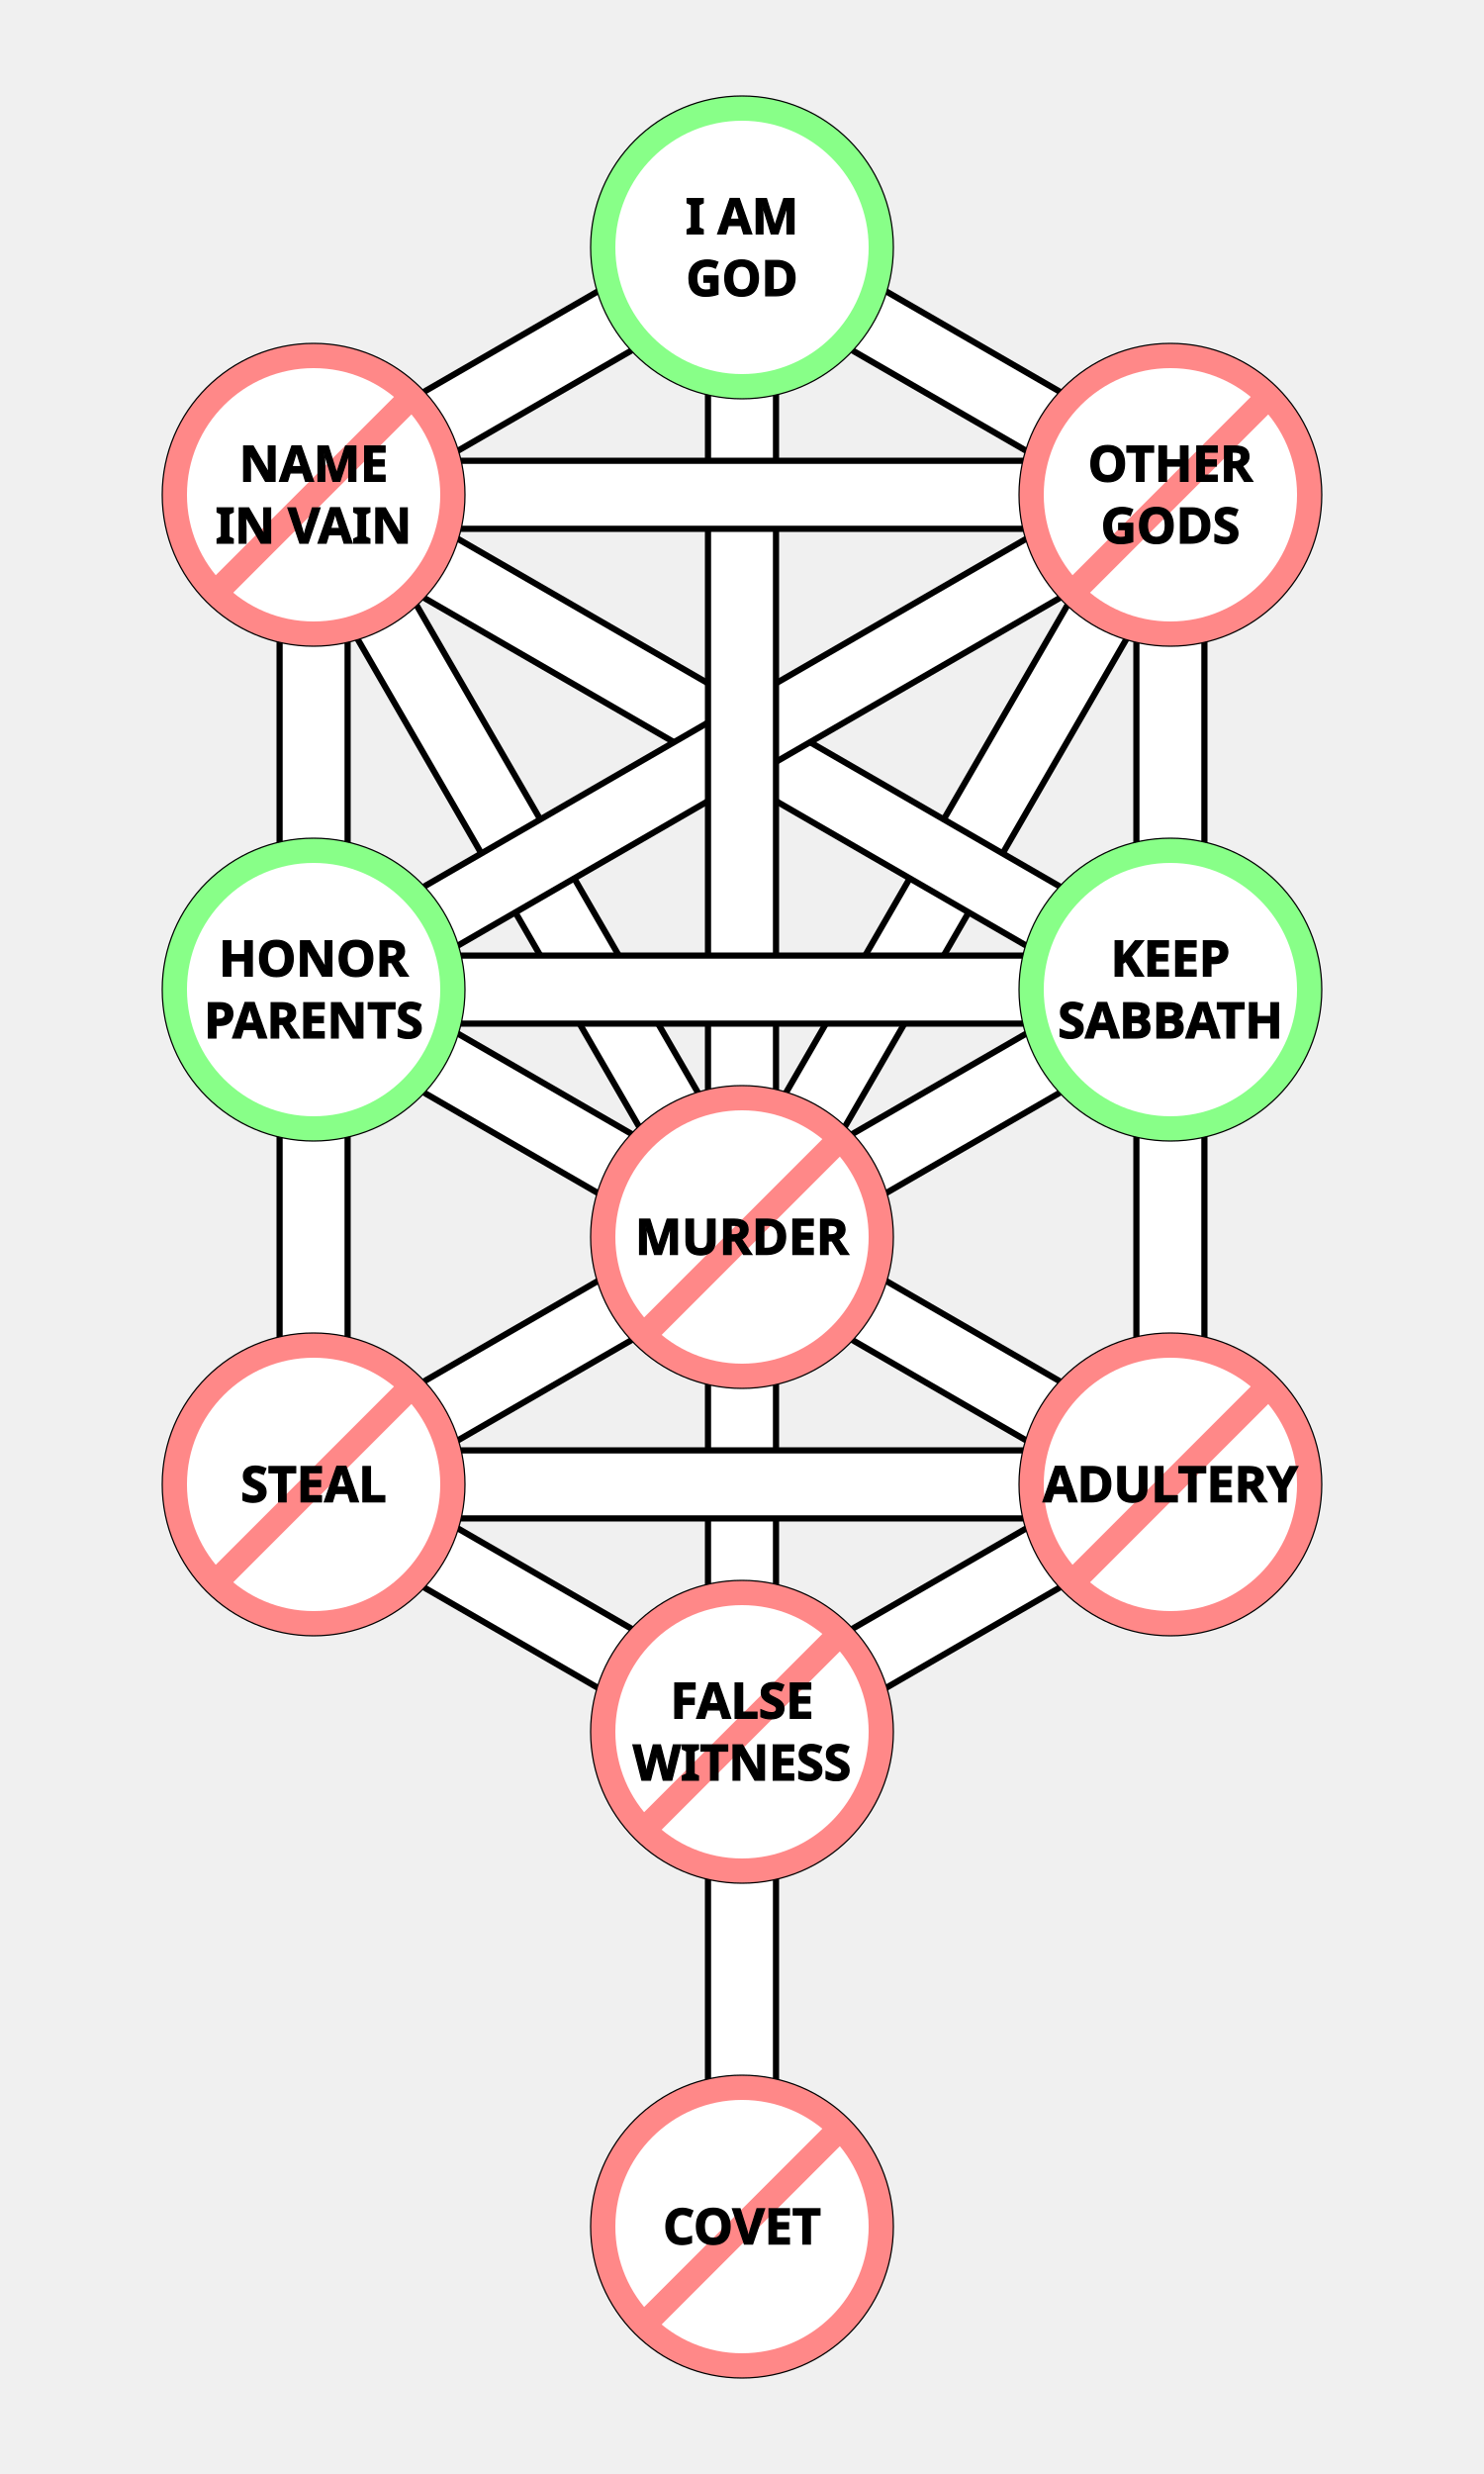
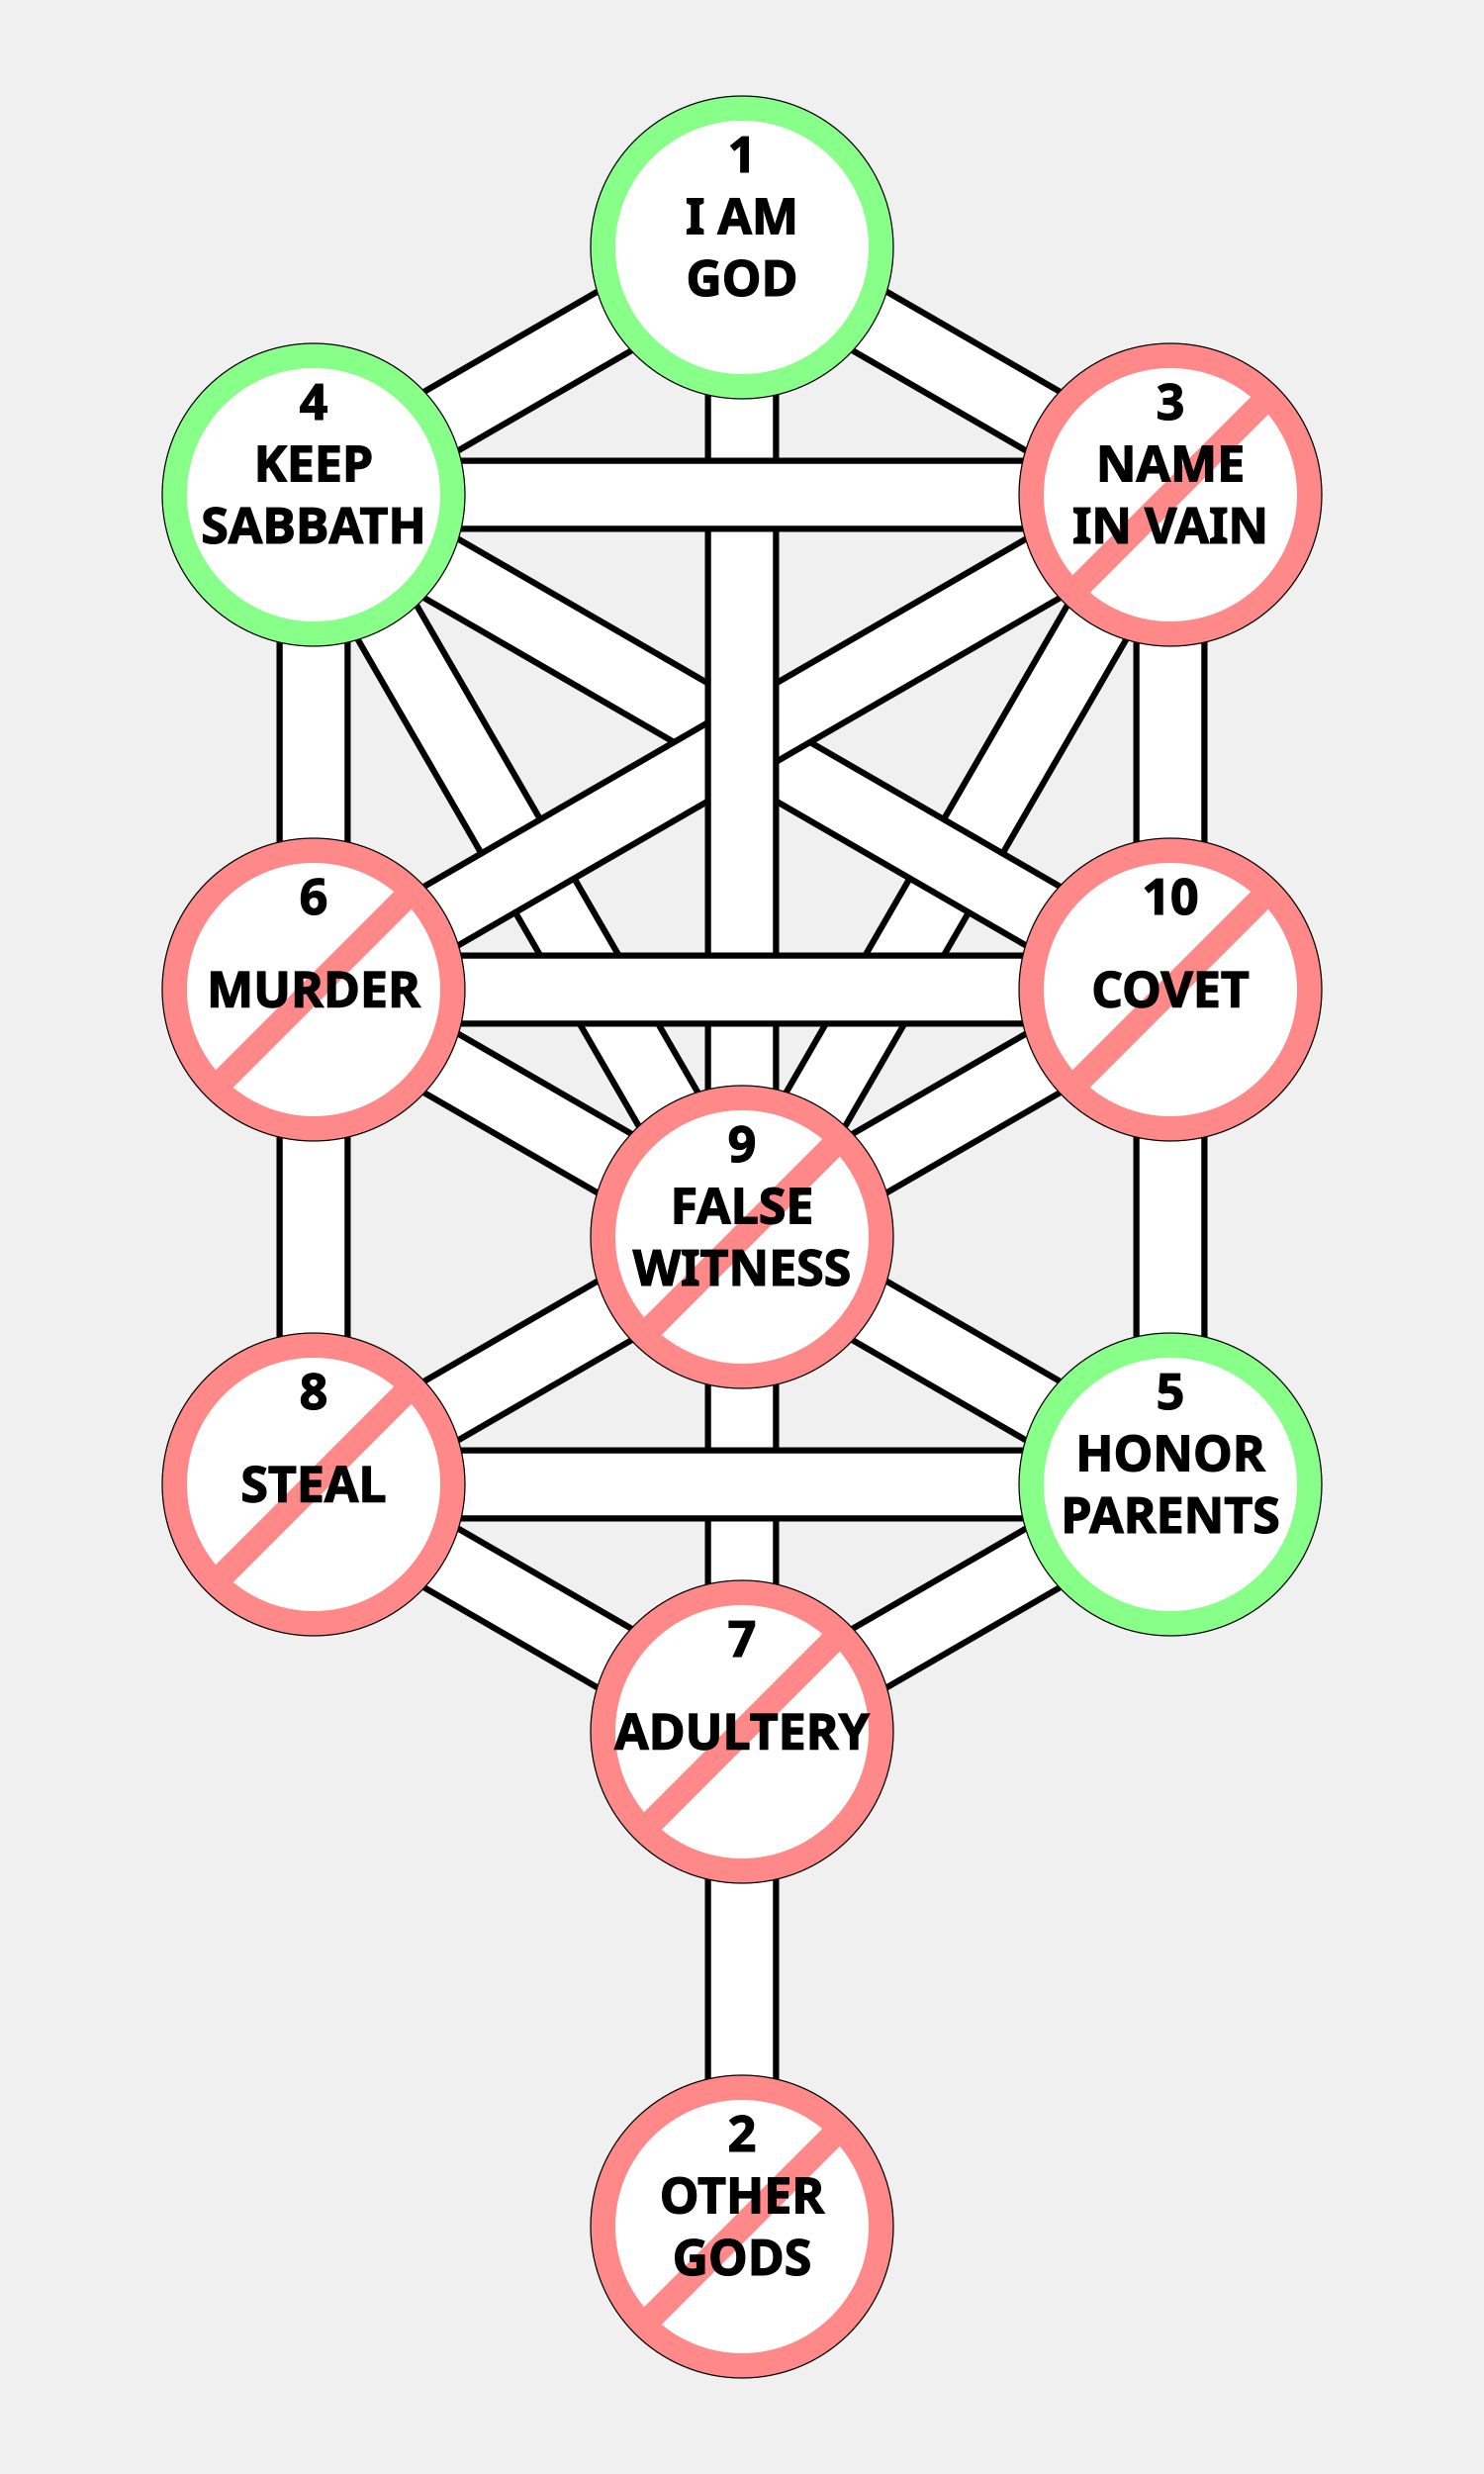
<svg xmlns="http://www.w3.org/2000/svg" xmlns:xlink="http://www.w3.org/1999/xlink" version="1.2" width="360" height="600" viewBox="-600 -1000 1200 2000" preserveAspectRatio="xMinYMin meet">
  <style type="text/css">

   g.midtext text {
      text-anchor: middle; 
      dominant-baseline: middle; 
   } 
   g.midtext textPath { 
      text-anchor: start; 
      dominant-baseline: middle; 
   }

</style>
  <defs>
    <g id="yes-sephira">
      <circle r="112.407" stroke="#88ff88" stroke-width="20" fill="white" />
      <circle r="122.407" stroke="black" stroke-width="1" fill="none" />
    </g>
    <g id="no-sephira">
      <circle r="112.407" stroke="#ff8888" stroke-width="20" fill="white" />
      <path stroke="#ff8888" stroke-width="20" d="M-86,86L86,-86)" />
      <circle r="122.407" stroke="black" stroke-width="1" fill="none" />
    </g>
    <path id="path-2" fill="none" d="M0,-800 L346.41,-600" />
    <path id="path-4" fill="none" d="M346.41,-600 v400" />
    <path id="path-5" fill="none" d="M-346.41,-600 L0,-800" />
    <path id="path-6" fill="none" d="M-346.41,-200 L346.41,-600" />
    <path id="path-8" fill="none" d="M-346.41,-200 L346.41,-200" />
    <path id="path-9" fill="none" d="M0,0 L346.41,-200" />
    <path id="path-11" fill="none" d="M0,0 L346.41,-600" />
    <path id="path-12" fill="none" d="M-346.41,-600 L-346.41,-200" />
    <path id="path-14" fill="none" d="M0,-800 L0,0" />
    <path id="path-16" fill="none" d="M-346.41,200 L346.41,200" />
    <path id="path-17" fill="none" d="M0,0 L346.41,200" />
    <path id="path-18" fill="none" d="M346.41,-200 v400" />
    <path id="path-20" fill="none" d="M-346.41,200 L0,400" />
    <path id="path-21" fill="none" d="M-346.41,-200 v400" />
    <path id="path-22" fill="none" d="M0,400 L346.41,200" />
    <path id="path-24" fill="none" d="M-346.41,-600 L346.41,-600" />
    <path id="path-25" fill="none" d="M0,0 v400" />
    <path id="path-27" fill="none" d="M-346.41,200 L0,0" />
    <path id="path-28" fill="none" d="M-346.41,-600 L0,0" />
    <path id="path-29" fill="none" d="M-346.41,-200 L0,0" />
    <path id="path-31" fill="none" d="M-346.41,-600 L346.41,-200" />
    <path id="path-32" fill="none" d="M0,400 v400" />
  </defs>
  <g>
    <use xlink:href="#path-2" stroke="black" stroke-width="60" />
    <use xlink:href="#path-2" stroke="white" stroke-width="50" />
    <use xlink:href="#path-4" stroke="black" stroke-width="60" />
    <use xlink:href="#path-4" stroke="white" stroke-width="50" />
    <use xlink:href="#path-5" stroke="black" stroke-width="60" />
    <use xlink:href="#path-5" stroke="white" stroke-width="50" />
    <use xlink:href="#path-11" stroke="black" stroke-width="60" />
    <use xlink:href="#path-11" stroke="white" stroke-width="50" />
    <use xlink:href="#path-28" stroke="black" stroke-width="60" />
    <use xlink:href="#path-28" stroke="white" stroke-width="50" />
    <use xlink:href="#path-31" stroke="black" stroke-width="60" />
    <use xlink:href="#path-31" stroke="white" stroke-width="50" />
    <use xlink:href="#path-6" stroke="black" stroke-width="60" />
    <use xlink:href="#path-6" stroke="white" stroke-width="50" />
    <use xlink:href="#path-14" stroke="black" stroke-width="60" />
    <use xlink:href="#path-14" stroke="white" stroke-width="50" />
    <use xlink:href="#path-8" stroke="black" stroke-width="60" />
    <use xlink:href="#path-8" stroke="white" stroke-width="50" />
    <use xlink:href="#path-24" stroke="black" stroke-width="60" />
    <use xlink:href="#path-24" stroke="white" stroke-width="50" />
    <use xlink:href="#path-12" stroke="black" stroke-width="60" />
    <use xlink:href="#path-12" stroke="white" stroke-width="50" />
    <use xlink:href="#path-18" stroke="black" stroke-width="60" />
    <use xlink:href="#path-18" stroke="white" stroke-width="50" />
    <use xlink:href="#path-21" stroke="black" stroke-width="60" />
    <use xlink:href="#path-21" stroke="white" stroke-width="50" />
    <use xlink:href="#path-25" stroke="black" stroke-width="60" />
    <use xlink:href="#path-25" stroke="white" stroke-width="50" />
    <use xlink:href="#path-17" stroke="black" stroke-width="60" />
    <use xlink:href="#path-17" stroke="white" stroke-width="50" />
    <use xlink:href="#path-20" stroke="black" stroke-width="60" />
    <use xlink:href="#path-20" stroke="white" stroke-width="50" />
    <use xlink:href="#path-22" stroke="black" stroke-width="60" />
    <use xlink:href="#path-22" stroke="white" stroke-width="50" />
    <use xlink:href="#path-27" stroke="black" stroke-width="60" />
    <use xlink:href="#path-27" stroke="white" stroke-width="50" />
    <use xlink:href="#path-9" stroke="black" stroke-width="60" />
    <use xlink:href="#path-9" stroke="white" stroke-width="50" />
    <use xlink:href="#path-29" stroke="black" stroke-width="60" />
    <use xlink:href="#path-29" stroke="white" stroke-width="50" />
    <use xlink:href="#path-16" stroke="black" stroke-width="60" />
    <use xlink:href="#path-16" stroke="white" stroke-width="50" />
    <use xlink:href="#path-32" stroke="black" stroke-width="60" />
    <use xlink:href="#path-32" stroke="white" stroke-width="50" />
  </g>
  <g>
    <use xlink:href="#yes-sephira" transform="translate(0 -800)" />
    <use xlink:href="#no-sephira" transform="translate(346.41,-600)" />
-     <use xlink:href="#no-sephira" transform="translate(-346.41,-600)" />
-     <use xlink:href="#yes-sephira" transform="translate(346.41,-200)" />
-     <use xlink:href="#yes-sephira" transform="translate(-346.41,-200)" />
+     <use xlink:href="#yes-sephira" transform="translate(-346.41,-600)" />
+     <use xlink:href="#no-sephira" transform="translate(346.41,-200)" />
+     <use xlink:href="#no-sephira" transform="translate(-346.41,-200)" />
    <use xlink:href="#no-sephira" transform="translate(0,0)" />
-     <use xlink:href="#no-sephira" transform="translate(346.41,200)" />
+     <use xlink:href="#yes-sephira" transform="translate(346.41,200)" />
    <use xlink:href="#no-sephira" transform="translate(-346.41,200)" />
    <use xlink:href="#no-sephira" transform="translate(0,400)" />
    <use xlink:href="#no-sephira" transform="translate(0,800)" />
  </g>
  <g class="midtext" fill="black" stroke="black" stroke-width="1" font-weight="bold" font-size="40" font-family="verdana, sans-serif">
+     <text x="0" y="-875">1</text>
    <text x="0" y="-825">I AM</text>
    <text x="0" y="-775">GOD</text>
-     <text x="346.41" y="-625">OTHER</text>
-     <text x="346.41" y="-575">GODS</text>
-     <text x="-346.41" y="-625">NAME</text>
-     <text x="-346.41" y="-575">IN VAIN</text>
-     <text x="346.41" y="-225">KEEP</text>
-     <text x="346.41" y="-175">SABBATH</text>
-     <text x="-346.41" y="-225">HONOR</text>
-     <text x="-346.41" y="-175">PARENTS</text>
-     <text x="0" y="0">MURDER</text>
-     <text x="346.41" y="200">ADULTERY</text>
+     <text x="0" y="725">2</text>
+     <text x="0" y="775">OTHER</text>
+     <text x="0" y="825">GODS</text>
+     <text x="346.41" y="-675">3</text>
+     <text x="346.41" y="-625">NAME</text>
+     <text x="346.41" y="-575">IN VAIN</text>
+     <text x="-346.41" y="-675">4</text>
+     <text x="-346.41" y="-625">KEEP</text>
+     <text x="-346.41" y="-575">SABBATH</text>
+     <text x="346.41" y="125">5</text>
+     <text x="346.41" y="175">HONOR</text>
+     <text x="346.41" y="225">PARENTS</text>
+     <text x="-346.41" y="-275">6</text>
+     <text x="-346.41" y="-200">MURDER</text>
+     <text x="0" y="325">7</text>
+     <text x="0" y="400">ADULTERY</text>
+     <text x="-346.41" y="125">8</text>
    <text x="-346.41" y="200">STEAL</text>
-     <text x="0" y="375">FALSE</text>
-     <text x="0" y="425">WITNESS</text>
-     <text x="0" y="800">COVET</text>
+     <text x="0" y="-75">9</text>
+     <text x="0" y="-25">FALSE</text>
+     <text x="0" y="25">WITNESS</text>
+     <text x="346.41" y="-275">10</text>
+     <text x="346.41" y="-200">COVET</text>
  </g>
</svg>
